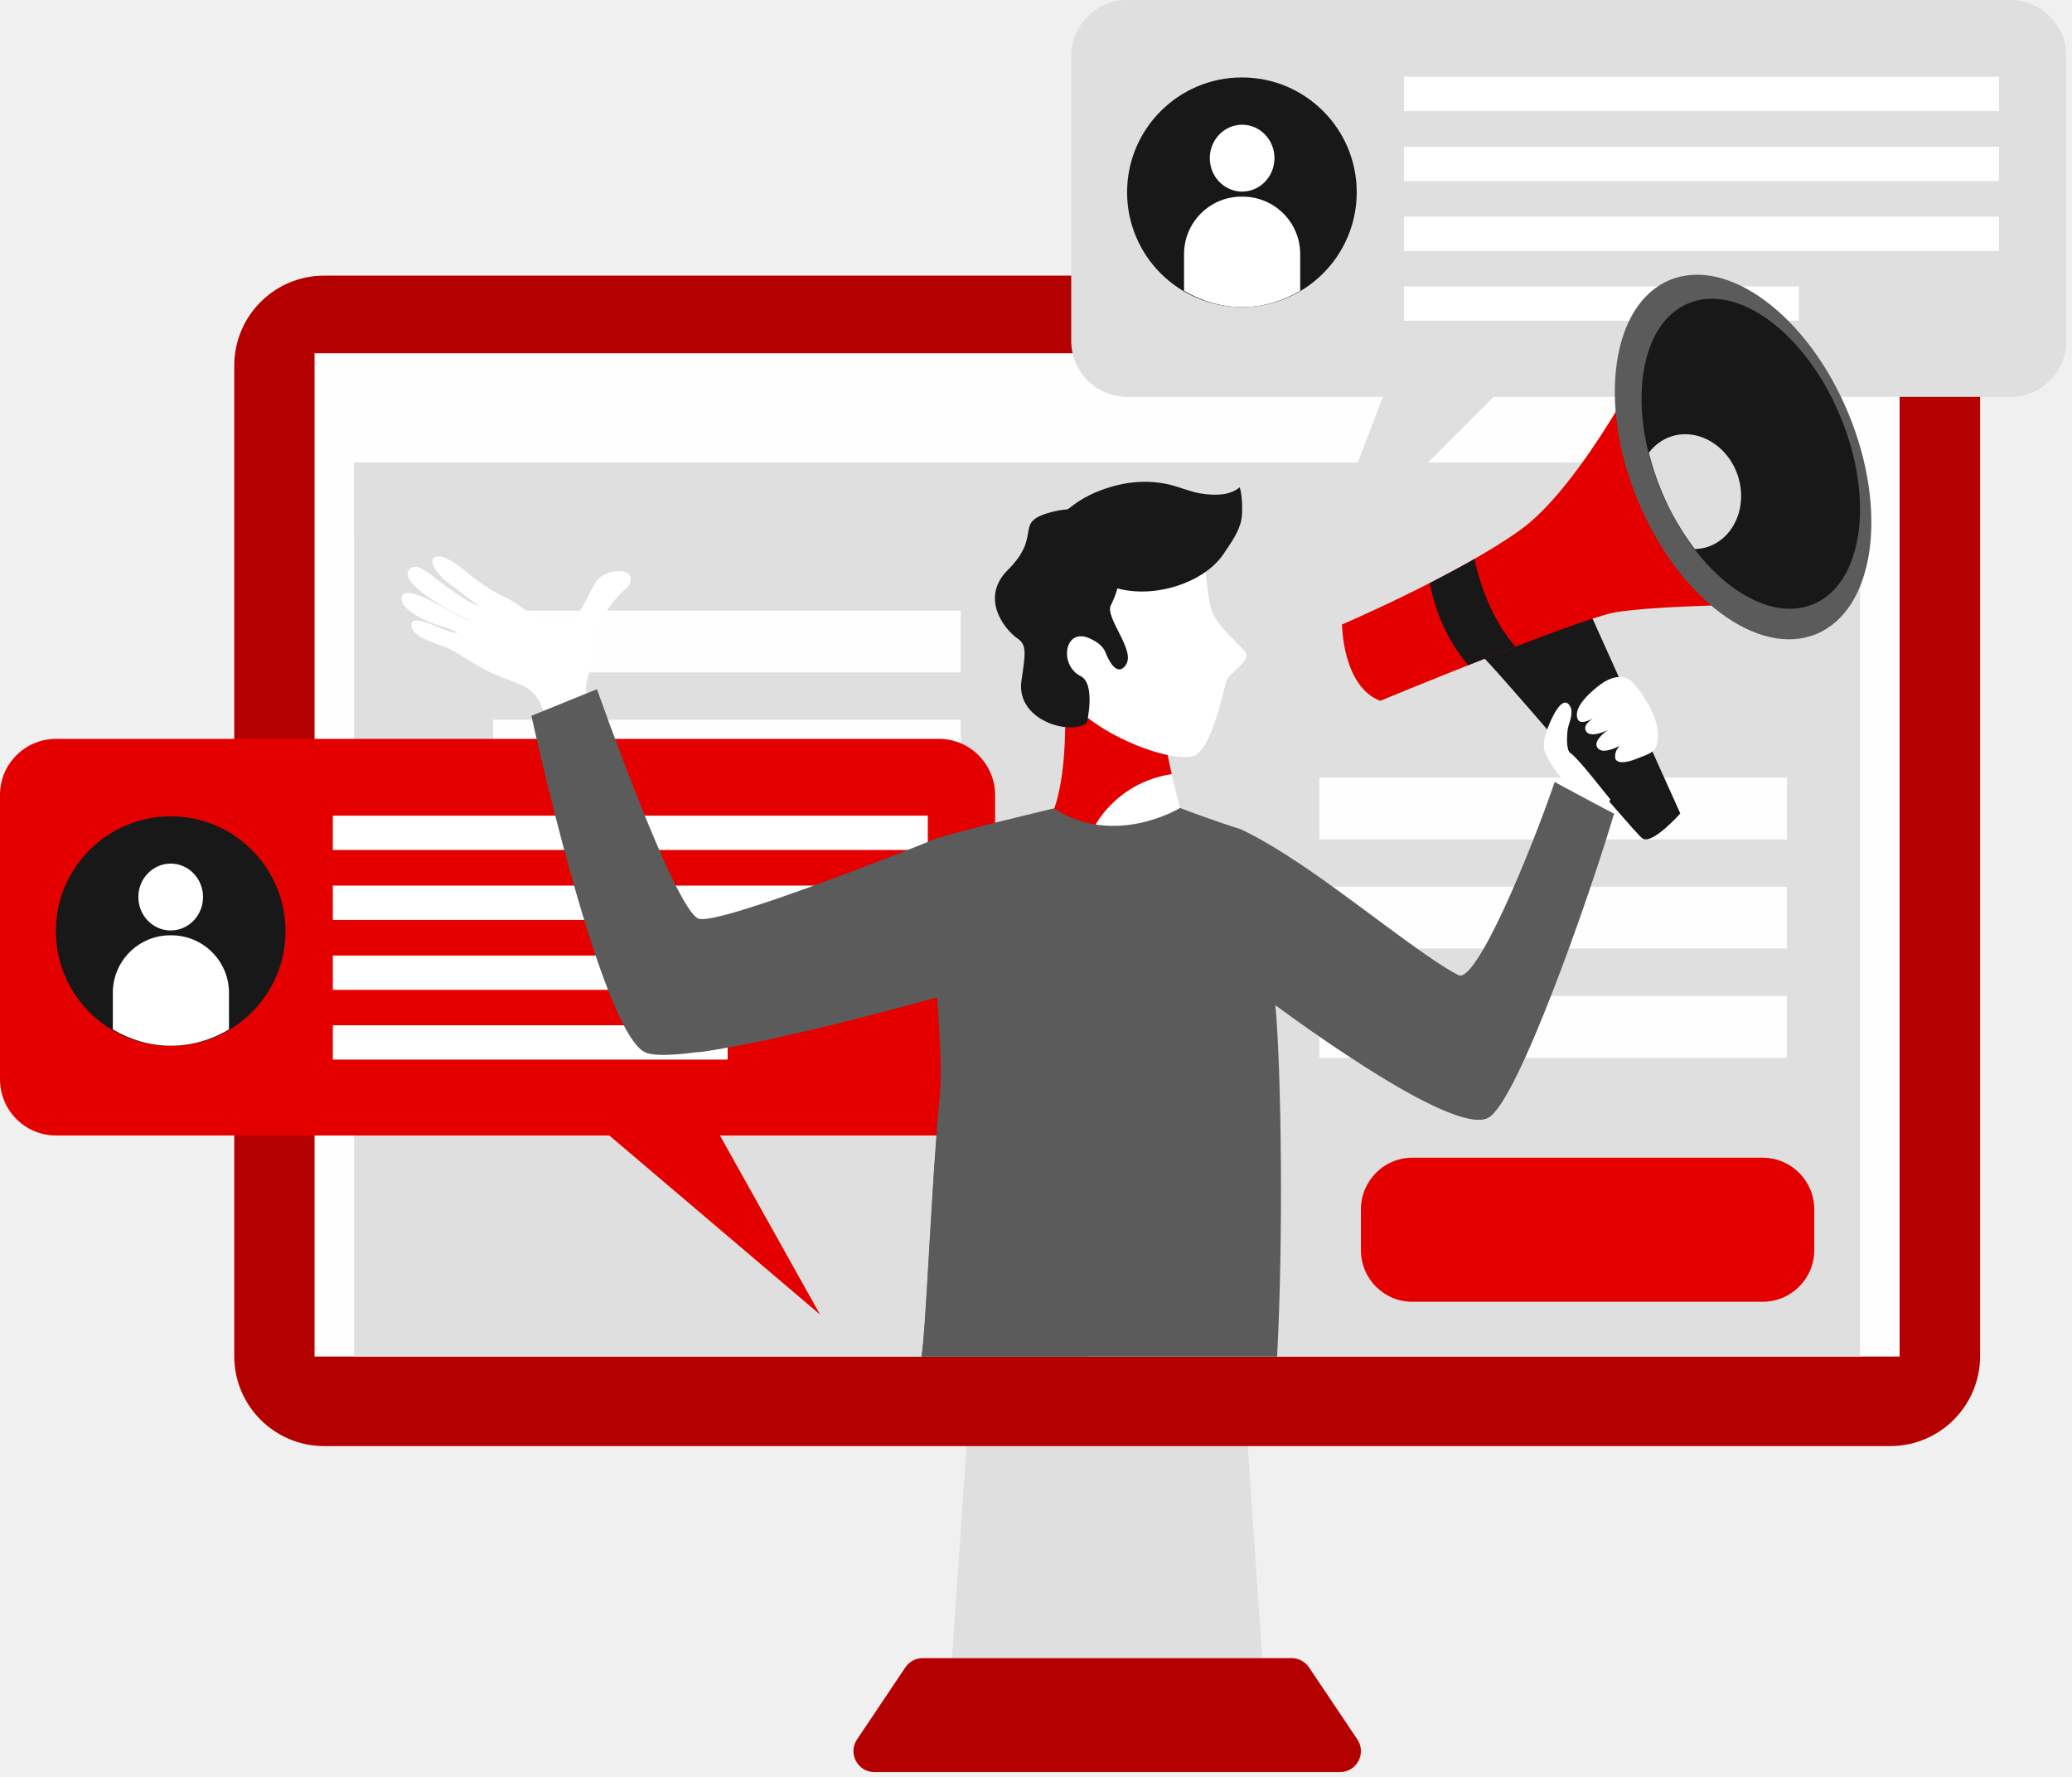
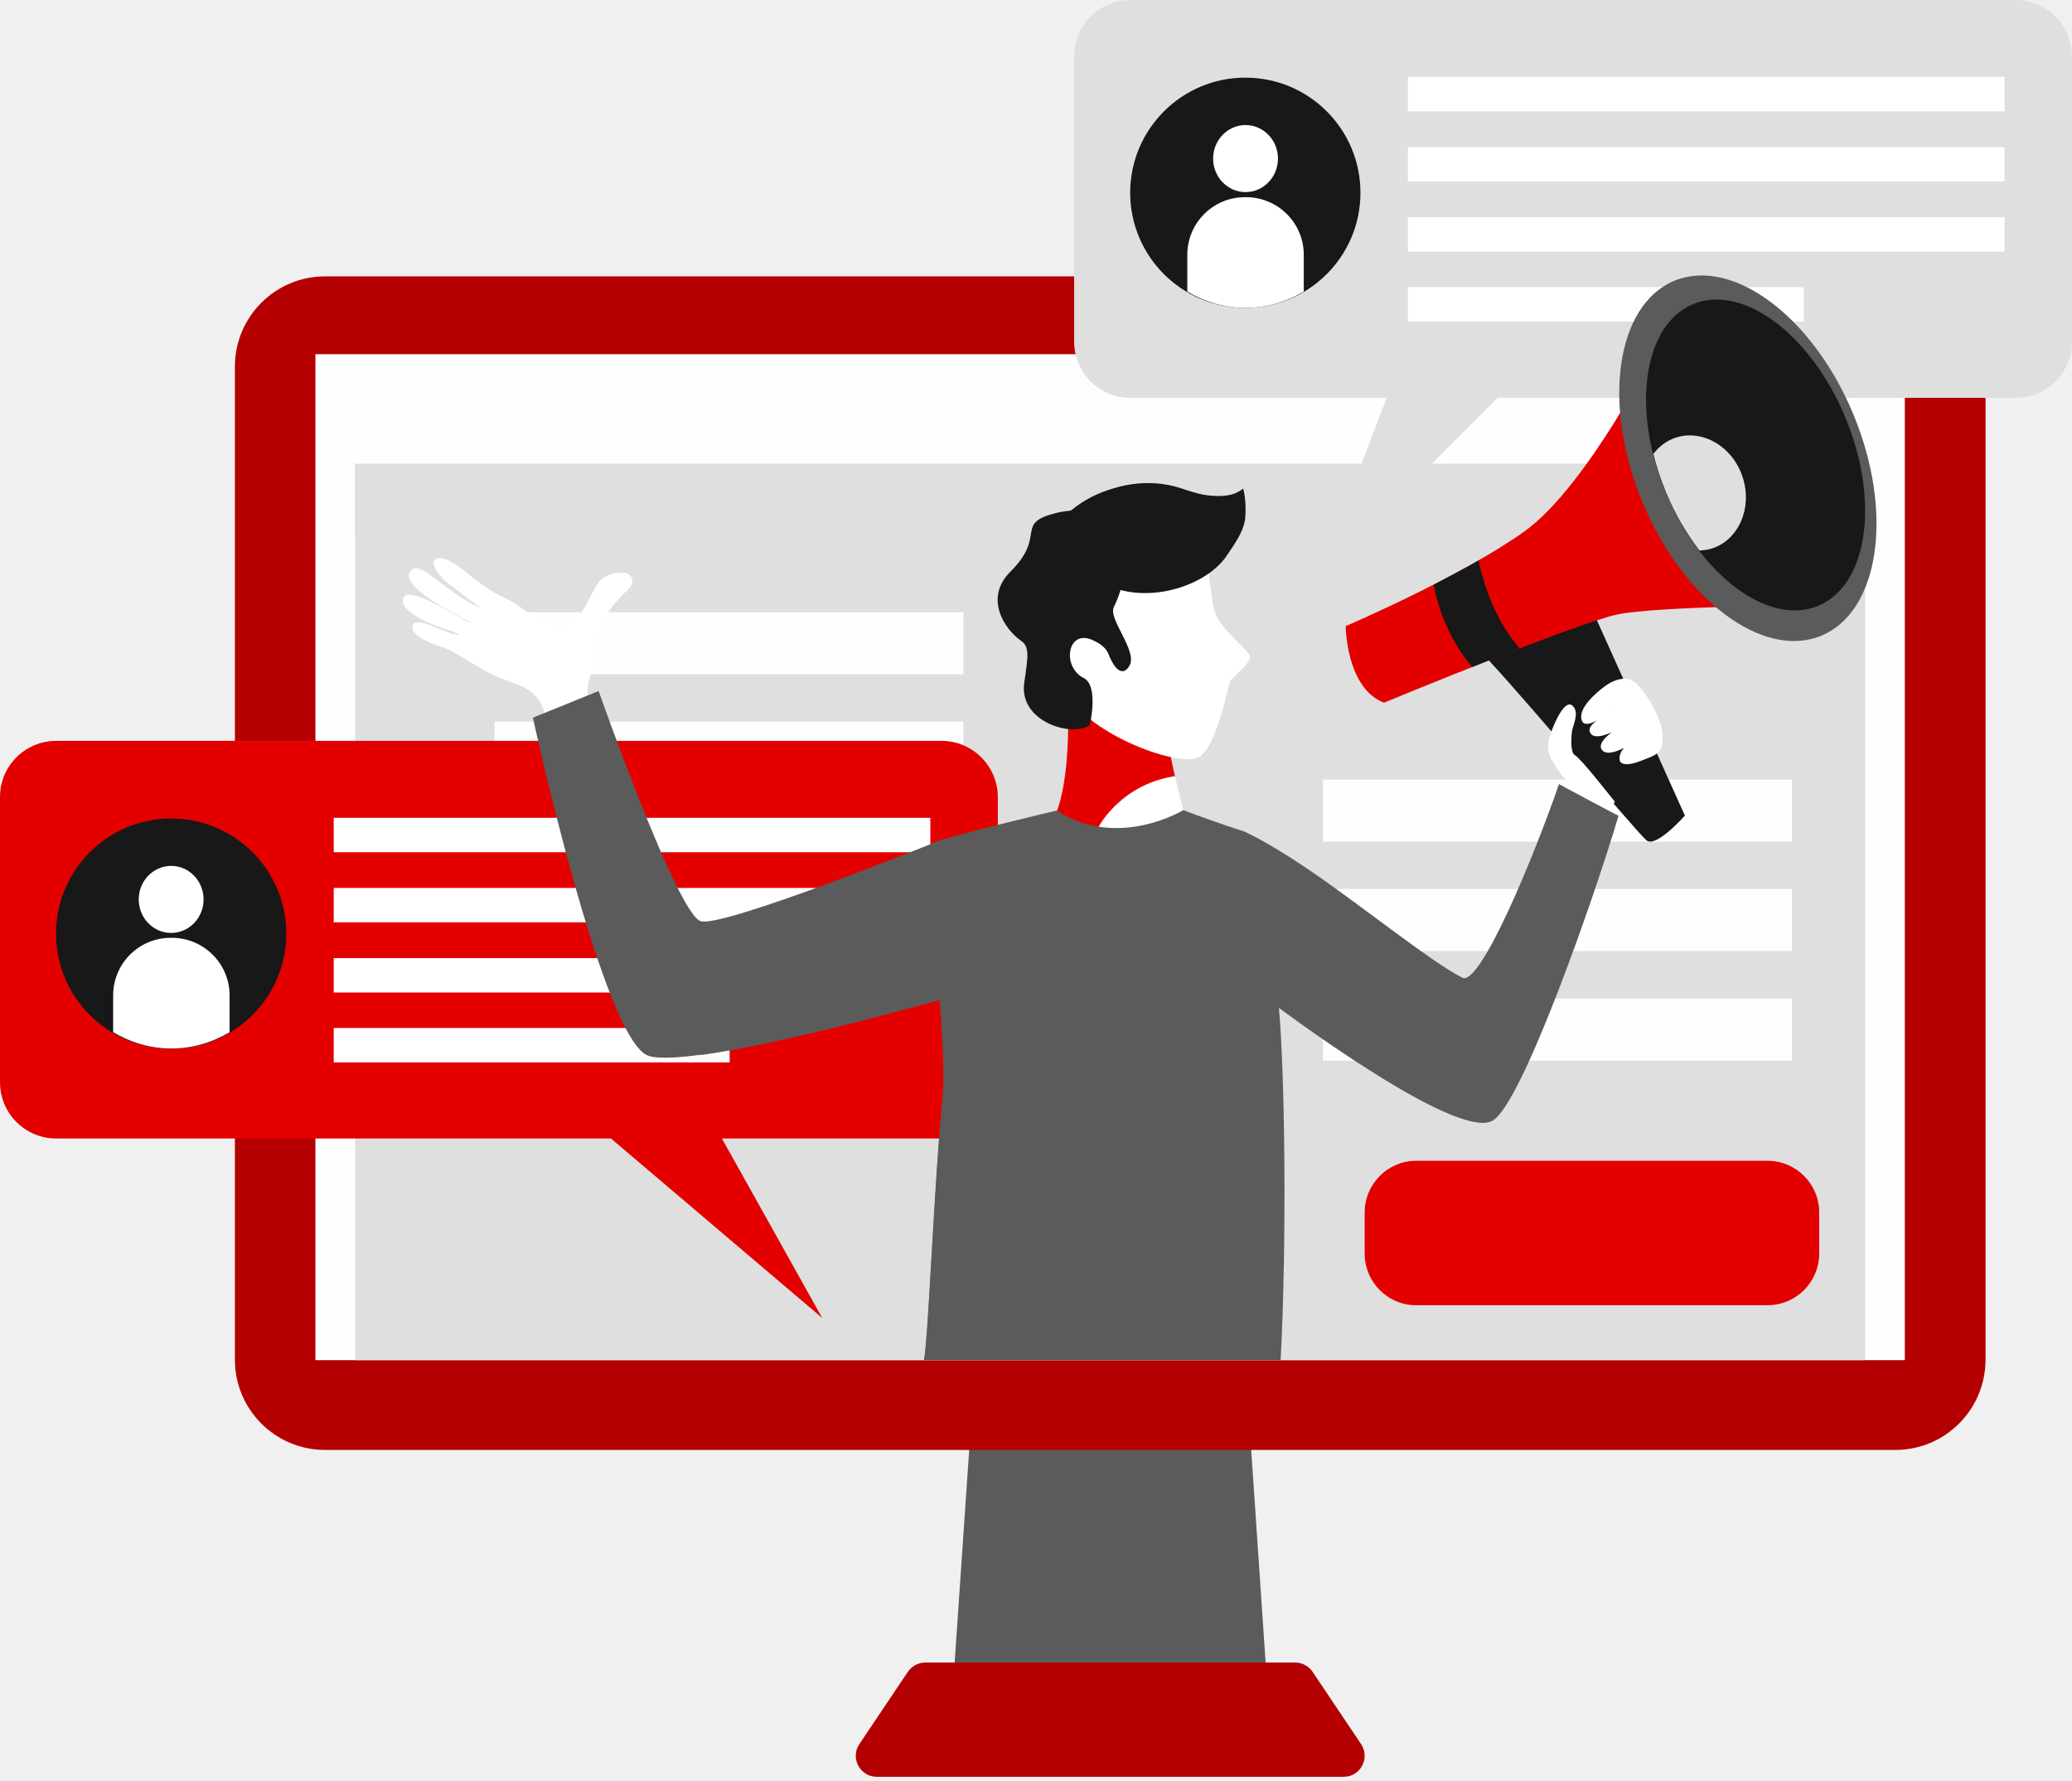
- <svg xmlns="http://www.w3.org/2000/svg" width="351" height="301" viewBox="0 0 351 301" fill="none">
-   <path d="M214.629 292.917H160.45L164.921 227.597H210.195L214.629 292.917Z" fill="#DFDFDF" />
-   <path d="M221.746 282.446C221.076 281.477 219.995 280.881 218.803 280.881H188.807H186.31H156.314C155.122 280.881 154.041 281.477 153.37 282.446L145.173 294.668C143.608 297.015 145.285 300.183 148.117 300.183H186.31H188.807H227C229.832 300.183 231.509 297.015 229.944 294.668L221.746 282.446Z" fill="#B40000" />
-   <path d="M320.193 244.962H54.924C46.503 244.962 39.684 238.143 39.684 229.722V61.931C39.684 53.509 46.503 46.69 54.924 46.69H320.193C328.614 46.69 335.433 53.509 335.433 61.931V229.685C335.433 238.143 328.614 244.962 320.193 244.962Z" fill="#B40000" />
-   <path d="M321.795 59.841H53.284V229.793H321.795V59.841Z" fill="#FEFEFE" />
-   <path d="M315.088 78.363H59.992V229.796H315.088V78.363Z" fill="#DFDFDF" />
-   <path d="M315.088 78.363H59.992V90.883H315.088V78.363Z" fill="#DFDFDF" />
-   <path d="M302.717 131.72H223.498V142.19H302.717V131.72Z" fill="#FEFEFE" />
-   <path d="M302.717 150.202H223.498V160.673H302.717V150.202Z" fill="#FEFEFE" />
-   <path d="M302.717 168.724H223.498V179.194H302.717V168.724Z" fill="#FEFEFE" />
-   <path d="M162.761 103.438H83.541V113.909H162.761V103.438Z" fill="#FEFEFE" />
-   <path d="M162.761 121.921H83.541V132.392H162.761V121.921Z" fill="#FEFEFE" />
-   <path d="M159.072 125.163H9.502C4.248 125.163 0 129.411 0 134.628V182.845C0 188.099 4.248 192.347 9.502 192.347H103.216L138.913 222.678L121.959 192.347H159.072C164.326 192.347 168.574 188.099 168.574 182.845V134.628C168.536 129.411 164.289 125.163 159.072 125.163Z" fill="#E50000" />
-   <path d="M157.171 138.168H56.377V143.981H157.171V138.168Z" fill="white" />
-   <path d="M157.171 150.017H56.377V155.829H157.171V150.017Z" fill="white" />
-   <path d="M157.171 161.864H56.377V167.677H157.171V161.864Z" fill="white" />
-   <path d="M123.263 173.68H56.377V179.493H123.263V173.68Z" fill="white" />
-   <path d="M48.366 157.732C48.366 168.464 39.647 177.183 28.916 177.183C18.184 177.183 9.465 168.464 9.465 157.732C9.465 147.001 18.184 138.281 28.916 138.281C39.647 138.281 48.366 147.001 48.366 157.732Z" fill="#181818" />
-   <path d="M28.916 157.618C31.941 157.618 34.393 155.082 34.393 151.954C34.393 148.826 31.941 146.29 28.916 146.29C25.89 146.29 23.438 148.826 23.438 151.954C23.438 155.082 25.89 157.618 28.916 157.618Z" fill="white" />
-   <path d="M29.027 158.437H28.84C23.475 158.437 19.115 162.796 19.115 168.162V174.385C22.021 176.099 25.338 177.142 28.952 177.142C32.567 177.142 35.883 176.099 38.789 174.385V168.162C38.789 162.833 34.43 158.437 29.027 158.437Z" fill="white" />
-   <path d="M340.538 0H190.968C185.714 0 181.466 4.248 181.466 9.502V57.719C181.466 62.973 185.714 67.221 190.968 67.221H234.266L222.678 97.552L253.01 67.221H340.538C345.792 67.221 350.04 62.973 350.04 57.719V9.502C350.003 4.248 345.755 0 340.538 0Z" fill="#DFDFDF" />
-   <path d="M338.637 13.005H237.843V18.818H338.637V13.005Z" fill="white" />
-   <path d="M338.637 24.854H237.843V30.666H338.637V24.854Z" fill="white" />
-   <path d="M338.637 36.705H237.843V42.518H338.637V36.705Z" fill="white" />
-   <path d="M304.728 48.514H237.843V54.327H304.728V48.514Z" fill="white" />
-   <path d="M229.832 32.569C229.832 43.3 221.113 52.02 210.382 52.02C199.65 52.02 190.931 43.3 190.931 32.569C190.931 21.837 199.65 13.118 210.382 13.118C221.15 13.118 229.832 21.837 229.832 32.569Z" fill="#181818" />
-   <path d="M215.897 26.791C215.897 29.921 213.437 32.455 210.419 32.455C207.401 32.455 204.941 29.921 204.941 26.791C204.941 23.661 207.401 21.127 210.419 21.127C213.437 21.127 215.897 23.661 215.897 26.791Z" fill="white" />
-   <path d="M210.493 33.31H210.306C204.941 33.31 200.581 37.67 200.581 43.036V49.259C203.487 50.973 206.804 52.016 210.418 52.016C214.033 52.016 217.349 50.973 220.255 49.259V43.036C220.255 37.67 215.896 33.31 210.493 33.31Z" fill="white" />
-   <path d="M298.582 220.517H239.26C234.416 220.517 230.541 216.604 230.541 211.76V204.867C230.541 200.023 234.453 196.11 239.26 196.11H298.582C303.426 196.11 307.338 200.023 307.338 204.867V211.76C307.338 216.604 303.426 220.517 298.582 220.517Z" fill="#E50000" />
-   <path d="M196.595 118.83C192.608 119.612 188.434 119.687 184.596 119.351C183.18 119.24 181.764 118.904 180.386 118.42C180.572 123.413 180.609 135.113 177.069 139.995C177.069 139.995 178.336 145.77 188.732 145.919C199.129 146.106 200.284 138.243 200.284 138.243C200.284 138.243 196.818 126.17 196.595 118.83Z" fill="white" />
-   <path d="M177.107 140.181C177.144 140.293 177.181 140.405 177.256 140.591C177.256 140.591 177.256 140.628 177.293 140.628C177.368 140.814 177.479 141.001 177.628 141.224C177.628 141.224 177.628 141.224 177.628 141.262C177.777 141.485 177.964 141.746 178.15 142.007C178.187 142.044 178.225 142.081 178.225 142.119C178.672 142.64 179.268 143.236 180.125 143.758C180.162 143.795 180.199 143.833 180.274 143.833C180.684 144.093 181.168 144.354 181.69 144.578C181.764 144.615 181.839 144.652 181.914 144.652C182.472 144.876 183.069 145.1 183.739 145.286C184.075 142.64 185.081 140.069 186.795 137.908C189.85 134.07 193.912 131.834 198.495 131.126C197.601 127.214 196.707 122.481 196.595 118.83C192.608 119.612 188.434 119.687 184.596 119.351C183.18 119.24 181.764 118.904 180.386 118.42C180.572 123.413 180.609 135.113 177.069 139.995C177.069 139.995 177.069 140.069 177.107 140.106C177.107 140.144 177.107 140.144 177.107 140.181Z" fill="#E50000" />
-   <path d="M182.212 90.769C182.212 90.769 199.24 85.739 201.96 89.875C204.681 94.011 204.196 100.681 205.314 103.588C206.432 106.531 210.68 109.624 211.127 110.779C211.574 111.972 208.295 114.207 207.848 115.102C207.401 116.033 205.687 125.647 202.706 127.808C199.762 129.932 183.888 124.268 179.939 116.778C176.026 109.326 177.628 93.229 182.212 90.769Z" fill="white" />
-   <path d="M189.962 93.751C189.962 93.751 190.484 97.924 188.174 102.545C187.168 104.594 192.235 109.997 190.819 112.457C189.888 114.096 188.509 113.686 187.242 110.445C186.795 109.327 185.603 108.581 184.485 108.097C180.312 106.308 179.343 112.643 183.069 114.543C185.677 115.848 184.112 122.48 184.112 122.48C181.318 124.641 172.002 122.033 173.045 115.251C173.679 110.929 173.977 109.289 172.487 108.246C169.729 106.346 166.189 101.055 170.698 96.583C176.921 90.398 171.257 88.46 178.411 86.671C185.603 84.883 191.527 89.28 189.962 93.751Z" fill="#181818" />
-   <path d="M177.256 90.138C177.666 88.573 180.498 86.56 181.876 85.517C184.038 83.915 186.534 82.871 189.217 82.201C191.863 81.53 194.732 81.418 197.415 81.94C199.762 82.387 201.7 83.43 204.085 83.691C206.283 83.952 208.482 83.84 210.009 82.536C210.494 83.989 210.494 86.933 210.307 87.939C209.935 90.063 208.519 91.963 207.252 93.864C203.787 99.006 194.397 101.875 187.764 99.155C184.559 97.851 181.69 96.696 180.125 93.901C179.231 92.261 178.523 91.479 177.256 90.138Z" fill="#181818" />
-   <path d="M268.176 101.241L284.645 137.795C284.645 137.795 279.839 143.236 278.199 142.006C276.597 140.814 251.892 111.153 249.47 109.588C247.085 108.06 268.176 101.241 268.176 101.241Z" fill="#181818" />
-   <path d="M227.336 105.787C227.336 105.787 227.411 116.295 233.82 118.717C233.82 118.717 266.759 105.079 273.392 103.775C280.025 102.471 304.133 102.247 304.133 102.247L279.838 58.837C279.838 58.837 268.175 82.126 257.556 89.764C246.899 97.403 227.336 105.787 227.336 105.787Z" fill="#E50000" />
-   <path d="M248.724 112.681C251.333 111.638 254.053 110.557 256.736 109.551C252.711 105.005 250.587 98.671 249.805 94.684C247.308 96.1 244.7 97.478 242.204 98.782C243.321 104.484 245.706 109.179 248.724 112.681Z" fill="#181818" />
-   <path d="M313.114 70.016C319.97 86.56 317.548 103.291 307.711 107.39C297.873 111.489 284.31 101.353 277.454 84.809C270.597 68.265 273.02 51.534 282.857 47.435C292.694 43.373 306.257 53.471 313.114 70.016Z" fill="#5B5B5B" />
-   <path d="M311.772 70.574C317.622 84.659 315.535 98.893 307.151 102.358C298.767 105.824 287.253 97.253 281.403 83.168C275.553 69.083 277.64 54.849 286.024 51.384C294.408 47.881 305.959 56.489 311.772 70.574Z" fill="#181818" />
-   <path d="M266.014 127.55C265.232 127.066 265.455 124.122 265.604 123.377C265.865 122.184 266.685 120.619 265.865 119.464C264.412 117.452 262.325 122.892 262.064 123.675C261.543 125.202 261.356 126.209 261.692 127.289C261.953 128.183 263.592 131.015 264.859 132.059C264.71 132.618 264.524 133.177 264.337 133.773C265.902 134.481 266.797 134.891 268.324 135.785C269.927 136.716 269.815 137.834 271.305 138.84L272.796 135.412C272.125 134.667 267.318 128.37 266.014 127.55Z" fill="white" />
-   <path d="M276.559 115.587C275.143 114.059 272.907 114.656 271.193 115.885C269.927 116.817 266.312 119.723 267.281 121.847C268.101 123.599 272.758 119.686 272.758 119.686C271.044 121.177 267.84 122.332 268.66 123.822C269.554 125.462 273.615 123.114 274.51 122.481C273.578 122.704 269.032 125.462 270.858 126.915C272.088 127.884 275.441 125.834 276.447 125.126C275.106 125.536 273.28 126.729 273.653 128.592C274.249 129.598 276.261 128.927 277.379 128.48C279.093 127.772 280.695 127.511 280.807 125.387C280.844 124.977 280.882 124.642 280.882 124.232C280.807 122.704 280.099 120.953 279.391 119.611C278.609 118.196 277.677 116.78 276.559 115.587Z" fill="white" />
-   <path d="M103.141 127.731C102.322 126.501 101.725 125.085 101.241 123.669C100.831 122.44 100.533 121.21 100.086 120.017C99.676 118.862 99.192 117.67 99.266 116.44C99.303 115.658 99.49 115.024 99.713 114.242C99.974 113.31 100.31 112.416 100.496 111.447C100.682 110.59 100.608 109.808 100.757 108.951C101.055 107.386 101.427 105.746 102.21 104.33C102.843 103.25 103.514 102.355 104.334 101.424C104.781 100.939 105.079 100.529 105.601 100.082C106.085 99.672 106.532 99.263 106.756 98.666C107.054 97.809 106.607 97.064 105.787 96.841C104.334 96.468 102.024 97.139 101.129 98.368C99.9 100.082 99.303 102.169 97.925 103.808C93.714 108.839 89.727 102.914 84.808 100.79C83.392 100.194 81.269 98.629 80.039 97.735C79.145 97.064 75.381 93.487 73.593 94.418C72.288 95.126 74.859 98.145 76.089 98.853C76.574 99.151 80.821 102.579 81.343 102.728C80.114 102.504 76.872 100.38 74.263 98.331C72.4 96.878 70.574 95.424 69.568 96.244C66.438 98.815 78.735 104.703 79.704 105.224C78.66 105.299 69.047 98.48 68.115 101.014C67.631 102.393 69.606 103.771 71.245 104.666C73.294 105.783 76.723 106.566 77.505 107.162C76.052 107.646 69.68 103.324 69.68 105.97C69.68 107.721 73.63 108.988 75.12 109.472C76.648 109.957 81.157 113.012 82.61 113.683C87.38 115.956 89.355 115.695 91.218 118.527C92.41 120.353 94.534 129.966 96.285 133.618L103.141 127.731Z" fill="white" />
-   <path d="M263.368 132.466C259.12 144.837 250.028 166.71 247.048 165.182C241.421 162.313 229.311 152.401 220.256 146.365C213.251 141.67 209.748 140.291 209.748 140.291L216.045 170.138C216.045 170.138 245.892 192.793 252.152 189.328C257.071 186.608 269.181 152.14 273.429 137.832C273.429 137.869 263.443 132.54 263.368 132.466Z" fill="#5B5B5B" />
-   <path d="M233.819 175.056C230.466 170.696 217.61 158.102 214.145 155.456L215.151 169.616C215.151 169.616 245.222 192.234 251.892 189.402C246.153 185.713 237.881 180.384 233.819 175.056Z" fill="#5B5B5B" />
-   <path d="M159.109 141.857C159.109 141.857 122.406 156.687 118.419 155.644C114.431 154.6 101.129 116.742 101.129 116.742L90.025 121.251C90.025 121.251 101.911 175.84 109.55 178.374C117.189 180.907 162.76 167.754 162.76 167.754C162.76 167.754 163.431 154.563 159.109 141.857Z" fill="#5B5B5B" />
-   <path d="M127.809 175.018C124.567 176.173 121.288 177.328 117.971 178.297C133.547 176.248 162.723 167.826 162.723 167.826C162.723 167.826 163.021 161.753 161.941 153.965C152.849 163.728 140.031 170.621 127.809 175.018Z" fill="#5B5B5B" />
-   <path d="M294.408 80.635C292.731 75.455 287.663 72.474 283.117 73.927C281.552 74.449 280.285 75.418 279.317 76.685C279.838 78.809 280.546 80.97 281.441 83.131C282.968 86.857 284.943 90.174 287.104 93.005C287.812 92.968 288.52 92.894 289.191 92.67C293.737 91.217 296.085 85.814 294.408 80.635Z" fill="#DFDFDF" />
-   <path d="M159.183 186.536C157.879 199.279 156.873 226.033 156.128 229.797H216.343C217.424 209.787 217.051 180.834 216.045 170.178C214.331 151.621 209.748 140.331 209.748 140.331C209.748 140.331 205.239 138.915 199.911 136.865C199.911 136.865 188.844 143.647 178.522 136.94C178.522 136.94 159.891 141.337 157.655 142.417C155.755 143.274 160.562 172.935 159.183 186.536Z" fill="#5B5B5B" />
-   <path d="M175.094 203.974C175.02 198.012 173.902 192.125 171.666 186.61C171.144 185.343 170.734 184.076 170.548 182.698C170.026 178.711 169.169 176.065 168.014 173.792C166.636 171.743 165.294 169.73 163.953 167.681C163.208 166.675 162.425 165.632 161.568 164.365C160.45 162.725 158.773 159.744 157.879 157.844C158.587 167.197 159.854 179.679 159.146 186.498C157.842 199.242 156.836 225.996 156.09 229.76H184.112C180.497 225.139 178.336 219.475 176.249 212.582C175.392 209.824 175.131 206.918 175.094 203.974Z" fill="#5B5B5B" />
+ <svg xmlns="http://www.w3.org/2000/svg" width="320" height="275" viewBox="0 0 320 275" fill="none">
+   <path d="M196.21 267.781H146.681L150.769 208.066H192.157L196.21 267.781Z" fill="#5B5B5B" />
+   <path d="M202.717 258.208C202.103 257.322 201.116 256.777 200.026 256.777H172.604H170.321H142.9C141.81 256.777 140.822 257.322 140.209 258.208L132.714 269.381C131.284 271.527 132.817 274.423 135.406 274.423H170.321H172.604H207.52C210.109 274.423 211.641 271.527 210.211 269.381L202.717 258.208Z" fill="#B40000" />
+   <path d="M292.715 223.94H50.211C42.512 223.94 36.279 217.706 36.279 210.007V56.616C36.279 48.917 42.512 42.684 50.211 42.684H292.715C300.413 42.684 306.647 48.917 306.647 56.616V209.973C306.647 217.706 300.413 223.94 292.715 223.94Z" fill="#B40000" />
+   <path d="M294.179 54.708H48.712V210.075H294.179V54.708Z" fill="#FEFEFE" />
+   <path d="M288.048 71.639H54.843V210.076H288.048V71.639Z" fill="#DFDFDF" />
+   <path d="M288.048 71.639H54.843V83.084H288.048V71.639Z" fill="#DFDFDF" />
+   <path d="M276.738 120.418H204.318V129.99H276.738V120.418Z" fill="#FEFEFE" />
+   <path d="M276.738 137.314H204.318V146.887H276.738V137.314Z" fill="#FEFEFE" />
+   <path d="M276.738 154.244H204.318V163.816H276.738V154.244Z" fill="#FEFEFE" />
+   <path d="M148.793 94.564H76.372V104.136H148.793V94.564Z" fill="#FEFEFE" />
+   <path d="M148.793 111.459H76.372V121.031H148.793V111.459Z" fill="#FEFEFE" />
+   <path d="M145.42 114.422H8.686C3.883 114.422 0 118.305 0 123.074V167.153C0 171.956 3.883 175.84 8.686 175.84H94.358L126.992 203.568L111.492 175.84H145.42C150.224 175.84 154.107 171.956 154.107 167.153V123.074C154.073 118.305 150.189 114.422 145.42 114.422Z" fill="#E50000" />
+   <path d="M143.683 126.31H51.539V131.624H143.683V126.31Z" fill="white" />
+   <path d="M143.683 137.143H51.539V142.457H143.683V137.143Z" fill="white" />
+   <path d="M143.683 147.976H51.539V153.29H143.683V147.976Z" fill="white" />
+   <path d="M112.685 158.773H51.539V164.087H112.685V158.773Z" fill="white" />
+   <path d="M44.215 144.194C44.215 154.004 36.244 161.975 26.434 161.975C16.623 161.975 8.652 154.004 8.652 144.194C8.652 134.383 16.623 126.412 26.434 126.412C36.244 126.412 44.215 134.383 44.215 144.194Z" fill="#181818" />
+   <path d="M26.434 144.091C29.199 144.091 31.441 141.773 31.441 138.913C31.441 136.054 29.199 133.735 26.434 133.735C23.668 133.735 21.426 136.054 21.426 138.913C21.426 141.773 23.668 144.091 26.434 144.091Z" fill="white" />
+   <path d="M26.536 144.841H26.366C21.46 144.841 17.475 148.826 17.475 153.732V159.42C20.132 160.987 23.164 161.941 26.468 161.941C29.772 161.941 32.804 160.987 35.461 159.42V153.732C35.461 148.86 31.475 144.841 26.536 144.841Z" fill="white" />
+   <path d="M311.314 0H174.58C169.776 0 165.893 3.883 165.893 8.686V52.766C165.893 57.569 169.776 61.452 174.58 61.452H214.162L203.568 89.18L231.297 61.452H311.314C316.117 61.452 320 57.569 320 52.766V8.686C319.966 3.883 316.083 0 311.314 0Z" fill="#DFDFDF" />
+   <path d="M309.576 11.888H217.432V17.202H309.576V11.888Z" fill="white" />
+   <path d="M309.576 22.721H217.432V28.035H309.576V22.721Z" fill="white" />
+   <path d="M309.576 33.554H217.432V38.868H309.576V33.554Z" fill="white" />
+   <path d="M278.578 44.352H217.432V49.666H278.578V44.352Z" fill="white" />
+   <path d="M210.109 29.772C210.109 39.582 202.138 47.553 192.327 47.553C182.516 47.553 174.545 39.582 174.545 29.772C174.545 19.961 182.516 11.99 192.327 11.99C202.172 11.99 210.109 19.961 210.109 29.772Z" fill="#181818" />
+   <path d="M197.369 24.492C197.369 27.354 195.12 29.67 192.361 29.67C189.602 29.67 187.354 27.354 187.354 24.492C187.354 21.631 189.602 19.314 192.361 19.314C195.12 19.314 197.369 21.631 197.369 24.492Z" fill="white" />
+   <path d="M192.429 30.454H192.259C187.354 30.454 183.368 34.44 183.368 39.345V45.034C186.025 46.601 189.057 47.554 192.361 47.554C195.665 47.554 198.697 46.601 201.354 45.034V39.345C201.354 34.44 197.369 30.454 192.429 30.454Z" fill="white" />
+   <path d="M272.957 201.591H218.727C214.298 201.591 210.756 198.015 210.756 193.586V187.284C210.756 182.856 214.333 179.279 218.727 179.279H272.957C277.386 179.279 280.962 182.856 280.962 187.284V193.586C280.962 198.015 277.386 201.591 272.957 201.591Z" fill="#E50000" />
+   <path d="M179.723 108.631C176.078 109.346 172.263 109.414 168.755 109.107C167.46 109.005 166.166 108.699 164.905 108.256C165.076 112.82 165.11 123.517 161.874 127.979C161.874 127.979 163.032 133.259 172.536 133.395C182.04 133.566 183.096 126.378 183.096 126.378C183.096 126.378 179.928 115.341 179.723 108.631Z" fill="white" />
+   <path d="M161.908 128.149C161.942 128.252 161.976 128.354 162.044 128.524C162.044 128.524 162.044 128.558 162.078 128.558C162.146 128.729 162.248 128.899 162.384 129.103C162.384 129.103 162.384 129.103 162.384 129.137C162.521 129.342 162.691 129.58 162.861 129.819C162.895 129.853 162.93 129.887 162.93 129.921C163.338 130.398 163.883 130.943 164.667 131.42C164.701 131.454 164.735 131.488 164.803 131.488C165.178 131.726 165.621 131.965 166.098 132.169C166.166 132.203 166.234 132.237 166.302 132.237C166.813 132.442 167.358 132.646 167.971 132.816C168.278 130.398 169.197 128.047 170.764 126.071C173.558 122.563 177.271 120.519 181.461 119.872C180.643 116.295 179.825 111.969 179.723 108.631C176.078 109.346 172.263 109.414 168.755 109.107C167.46 109.005 166.166 108.699 164.905 108.256C165.076 112.82 165.11 123.517 161.874 127.979C161.874 127.979 161.874 128.047 161.908 128.081C161.908 128.115 161.908 128.115 161.908 128.149Z" fill="#E50000" />
+   <path d="M166.574 82.98C166.574 82.98 182.142 78.382 184.628 82.163C187.115 85.944 186.672 92.041 187.694 94.698C188.716 97.39 192.6 100.217 193.008 101.273C193.417 102.363 190.419 104.407 190.011 105.224C189.602 106.076 188.035 114.865 185.31 116.84C182.619 118.782 168.107 113.604 164.496 106.757C160.92 99.944 162.385 85.229 166.574 82.98Z" fill="white" />
+   <path d="M173.66 85.705C173.66 85.705 174.137 89.52 172.025 93.744C171.105 95.618 175.738 100.557 174.443 102.805C173.592 104.304 172.331 103.93 171.173 100.966C170.764 99.944 169.674 99.263 168.652 98.82C164.837 97.185 163.951 102.976 167.358 104.713C169.742 105.905 168.312 111.969 168.312 111.969C165.757 113.944 157.241 111.56 158.195 105.36C158.774 101.409 159.046 99.91 157.684 98.956C155.163 97.219 151.927 92.382 156.049 88.294C161.737 82.639 156.56 80.868 163.1 79.233C169.674 77.598 175.09 81.618 173.66 85.705Z" fill="#181818" />
+   <path d="M162.044 82.402C162.419 80.971 165.007 79.132 166.268 78.178C168.244 76.713 170.526 75.76 172.978 75.146C175.397 74.533 178.02 74.431 180.473 74.908C182.619 75.317 184.39 76.27 186.57 76.509C188.58 76.747 190.59 76.645 191.986 75.453C192.429 76.781 192.429 79.472 192.259 80.392C191.918 82.334 190.624 84.071 189.466 85.808C186.298 90.509 177.713 93.132 171.65 90.646C168.72 89.453 166.098 88.397 164.667 85.843C163.849 84.344 163.202 83.628 162.044 82.402Z" fill="#181818" />
+   <path d="M245.161 92.553L260.217 125.97C260.217 125.97 255.823 130.943 254.324 129.819C252.859 128.729 230.275 101.614 228.06 100.183C225.88 98.787 245.161 92.553 245.161 92.553Z" fill="#181818" />
+   <path d="M207.826 96.708C207.826 96.708 207.894 106.314 213.753 108.528C213.753 108.528 243.866 96.061 249.93 94.869C255.993 93.676 278.033 93.472 278.033 93.472L255.823 53.787C255.823 53.787 245.161 75.077 235.452 82.061C225.71 89.044 207.826 96.708 207.826 96.708Z" fill="#E50000" />
+   <path d="M227.379 103.01C229.764 102.056 232.25 101.068 234.703 100.148C231.024 95.992 229.082 90.201 228.367 86.557C226.085 87.851 223.7 89.112 221.418 90.304C222.44 95.516 224.62 99.808 227.379 103.01Z" fill="#181818" />
+   <path d="M286.242 64.007C292.51 79.131 290.296 94.426 281.303 98.173C272.31 101.92 259.911 92.655 253.643 77.53C247.375 62.406 249.589 47.111 258.582 43.364C267.575 39.651 279.974 48.882 286.242 64.007Z" fill="#5B5B5B" />
+   <path d="M285.016 64.517C290.364 77.393 288.456 90.406 280.792 93.574C273.128 96.742 262.602 88.907 257.254 76.031C251.905 63.154 253.813 50.142 261.478 46.974C269.142 43.772 279.702 51.641 285.016 64.517Z" fill="#181818" />
+   <path d="M243.185 116.602C242.47 116.159 242.674 113.468 242.81 112.787C243.049 111.697 243.798 110.266 243.049 109.21C241.72 107.371 239.813 112.344 239.574 113.059C239.097 114.456 238.927 115.376 239.234 116.364C239.472 117.181 240.971 119.77 242.129 120.724C241.993 121.235 241.822 121.746 241.652 122.291C243.083 122.938 243.9 123.313 245.297 124.13C246.762 124.982 246.66 126.004 248.022 126.924L249.385 123.79C248.772 123.108 244.377 117.352 243.185 116.602Z" fill="white" />
+   <path d="M252.825 105.667C251.531 104.271 249.487 104.816 247.92 105.94C246.762 106.791 243.458 109.448 244.343 111.39C245.093 112.991 249.351 109.414 249.351 109.414C247.784 110.777 244.854 111.833 245.604 113.195C246.421 114.694 250.134 112.548 250.952 111.969C250.1 112.173 245.944 114.694 247.613 116.023C248.738 116.908 251.803 115.035 252.723 114.388C251.497 114.762 249.828 115.852 250.168 117.556C250.713 118.475 252.553 117.862 253.575 117.453C255.142 116.806 256.606 116.568 256.709 114.626C256.743 114.251 256.777 113.945 256.777 113.57C256.709 112.173 256.061 110.572 255.414 109.346C254.699 108.052 253.847 106.757 252.825 105.667Z" fill="white" />
+   <path d="M94.29 116.773C93.541 115.649 92.996 114.354 92.553 113.06C92.178 111.936 91.906 110.812 91.497 109.721C91.122 108.665 90.679 107.575 90.747 106.451C90.781 105.736 90.952 105.157 91.156 104.442C91.394 103.59 91.701 102.772 91.871 101.887C92.042 101.103 91.974 100.388 92.11 99.604C92.382 98.174 92.723 96.675 93.438 95.38C94.017 94.392 94.631 93.575 95.38 92.723C95.789 92.281 96.061 91.906 96.538 91.497C96.981 91.122 97.39 90.748 97.594 90.203C97.867 89.419 97.458 88.738 96.709 88.534C95.38 88.193 93.268 88.806 92.451 89.93C91.326 91.497 90.781 93.405 89.521 94.903C85.672 99.502 82.027 94.086 77.53 92.144C76.236 91.599 74.294 90.169 73.17 89.351C72.353 88.738 68.912 85.468 67.277 86.319C66.085 86.966 68.435 89.726 69.559 90.373C70.002 90.645 73.885 93.779 74.362 93.916C73.238 93.711 70.275 91.77 67.89 89.896C66.187 88.567 64.518 87.239 63.598 87.989C60.737 90.339 71.978 95.721 72.864 96.198C71.91 96.266 63.121 90.032 62.27 92.349C61.827 93.609 63.632 94.869 65.131 95.687C67.004 96.709 70.138 97.424 70.854 97.969C69.525 98.412 63.7 94.461 63.7 96.879C63.7 98.48 67.311 99.638 68.674 100.081C70.07 100.524 74.192 103.317 75.52 103.931C79.881 106.008 81.686 105.77 83.389 108.359C84.479 110.028 86.421 118.817 88.022 122.155L94.29 116.773Z" fill="white" />
+   <path d="M240.766 121.099C236.883 132.408 228.571 152.404 225.846 151.007C220.703 148.384 209.632 139.323 201.354 133.805C194.95 129.513 191.748 128.252 191.748 128.252L197.505 155.538C197.505 155.538 224.79 176.249 230.513 173.081C235.01 170.594 246.08 139.085 249.964 126.004C249.964 126.038 240.835 121.167 240.766 121.099Z" fill="#5B5B5B" />
+   <path d="M213.753 160.034C210.688 156.049 198.935 144.535 195.768 142.116L196.687 155.061C196.687 155.061 224.177 175.738 230.275 173.149C225.029 169.776 217.466 164.905 213.753 160.034Z" fill="#5B5B5B" />
+   <path d="M145.455 129.683C145.455 129.683 111.901 143.241 108.256 142.287C104.611 141.333 92.451 106.724 92.451 106.724L82.299 110.845C82.299 110.845 93.166 160.75 100.149 163.066C107.132 165.382 148.793 153.358 148.793 153.358C148.793 153.358 149.406 141.299 145.455 129.683Z" fill="#5B5B5B" />
+   <path d="M116.841 160C113.877 161.056 110.879 162.112 107.848 162.998C122.086 161.124 148.759 153.426 148.759 153.426C148.759 153.426 149.031 147.873 148.043 140.754C139.732 149.679 128.014 155.981 116.841 160Z" fill="#5B5B5B" />
+   <path d="M269.142 73.715C267.609 68.98 262.976 66.255 258.821 67.583C257.39 68.06 256.232 68.946 255.346 70.104C255.823 72.046 256.47 74.021 257.288 75.997C258.684 79.403 260.49 82.435 262.465 85.024C263.113 84.99 263.76 84.922 264.373 84.718C268.529 83.389 270.675 78.45 269.142 73.715Z" fill="#DFDFDF" />
+   <path d="M145.523 170.526C144.33 182.176 143.411 206.634 142.729 210.075H197.777C198.765 191.782 198.425 165.314 197.505 155.572C195.938 138.608 191.748 128.286 191.748 128.286C191.748 128.286 187.626 126.992 182.755 125.118C182.755 125.118 172.638 131.318 163.202 125.186C163.202 125.186 146.17 129.206 144.126 130.194C142.389 130.977 146.783 158.092 145.523 170.526Z" fill="#5B5B5B" />
+   <path d="M160.068 186.467C160 181.017 158.978 175.635 156.934 170.594C156.457 169.435 156.083 168.277 155.912 167.017C155.435 163.372 154.652 160.953 153.596 158.875C152.336 157.002 151.109 155.162 149.883 153.289C149.202 152.369 148.486 151.415 147.703 150.257C146.681 148.758 145.148 146.033 144.33 144.296C144.978 152.846 146.136 164.258 145.489 170.491C144.296 182.141 143.377 206.599 142.695 210.04H168.312C165.007 205.816 163.032 200.638 161.124 194.336C160.341 191.816 160.102 189.159 160.068 186.467Z" fill="#5B5B5B" />
</svg>
